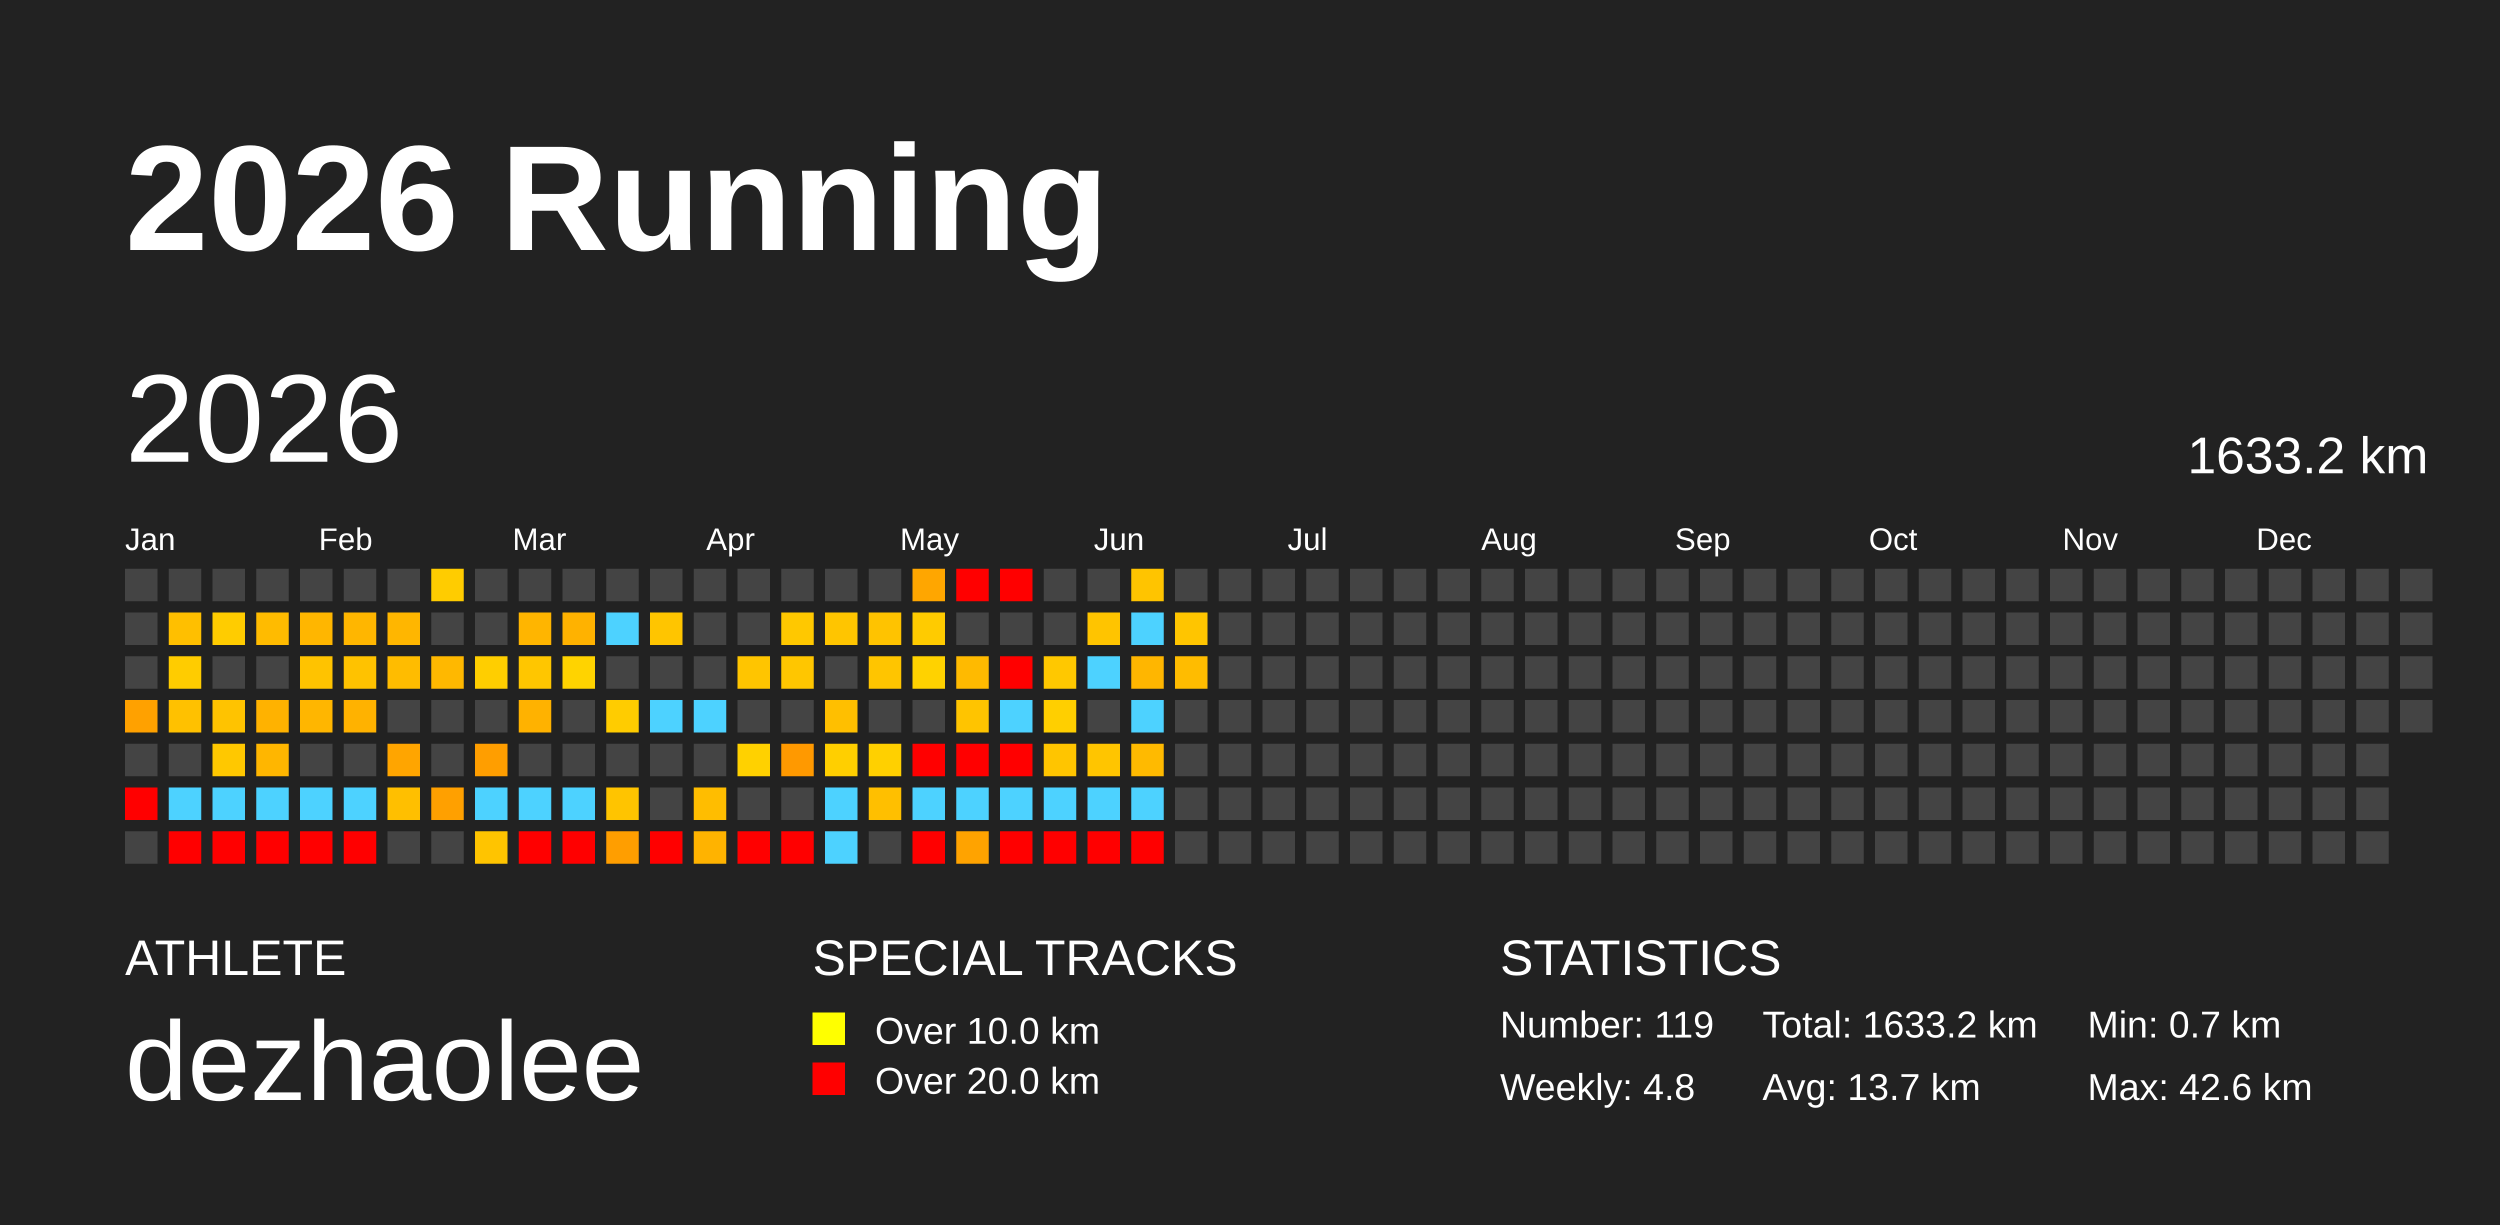
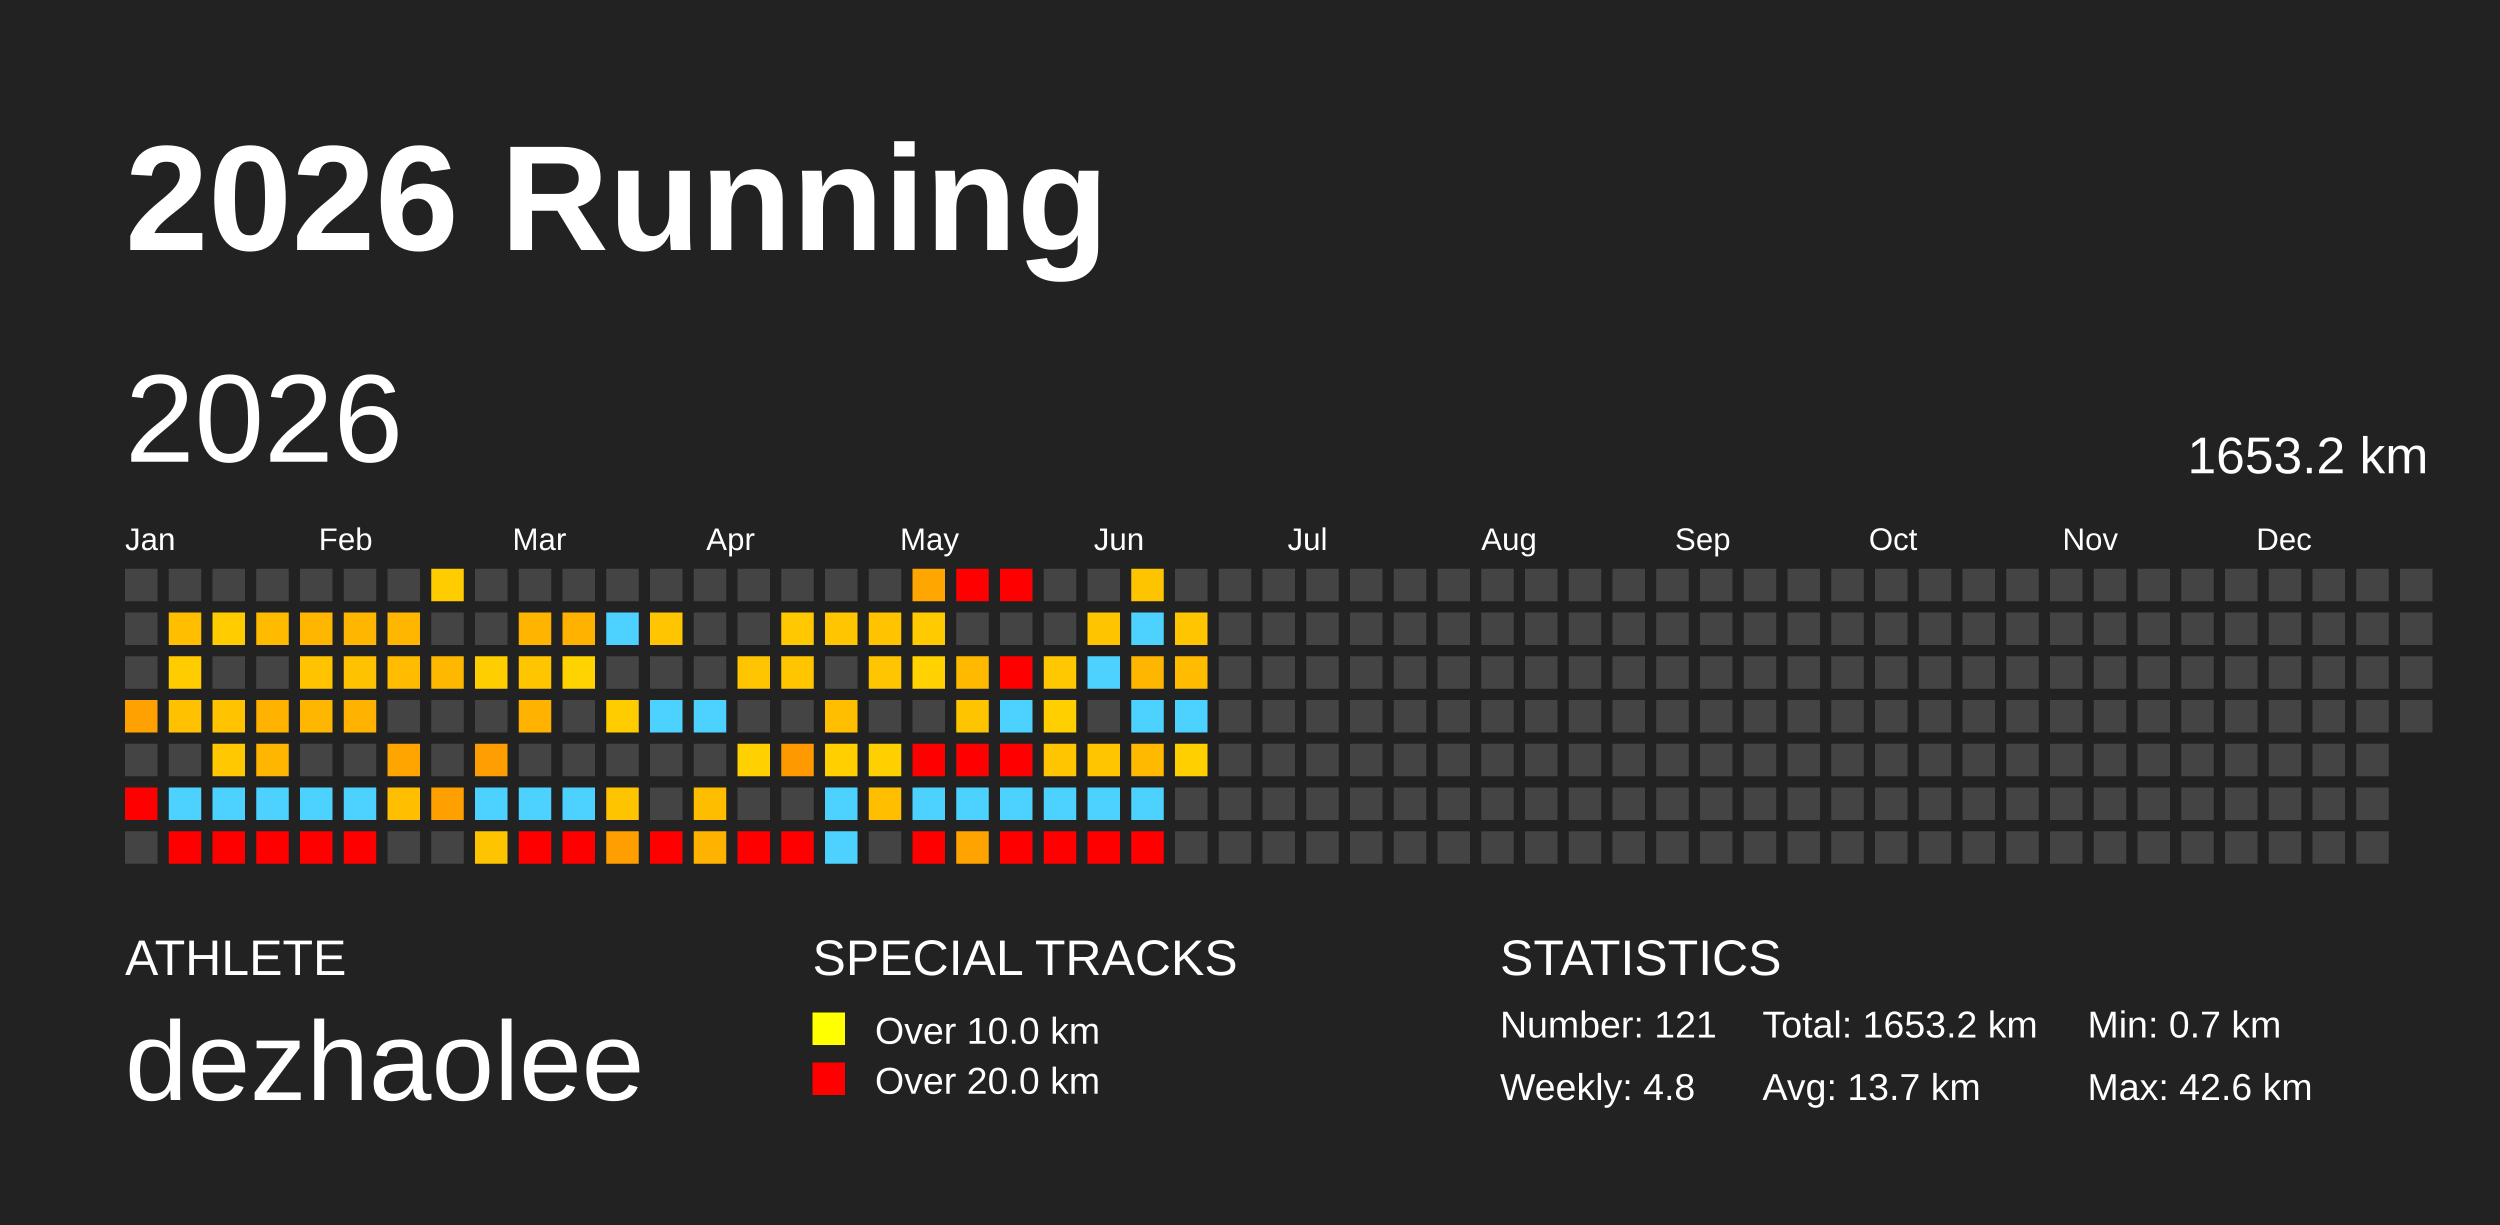
<svg xmlns="http://www.w3.org/2000/svg" baseProfile="full" height="98mm" version="1.1" viewBox="0,0,200,98" width="200mm">
  <defs />
  <rect fill="#222222" height="98" width="200" x="0" y="0" />
  <text fill="#FFFFFF" style="font-size:12px; font-family:Arial; font-weight:bold;" x="10" y="20">2026 Running</text>
  <text fill="#FFFFFF" style="font-size:4px; font-family:Arial" x="10" y="78">ATHLETE</text>
  <text fill="#FFFFFF" style="font-size:9px; font-family:Arial" x="10" y="88">dezhaolee</text>
  <text fill="#FFFFFF" style="font-size:4px; font-family:Arial" x="65" y="78">SPECIAL TRACKS</text>
  <rect fill="yellow" height="2.6" width="2.6" x="65" y="81" />
  <text fill="#FFFFFF" style="font-size:3px; font-family:Arial" x="70" y="83.5">Over 10.0 km</text>
  <rect fill="red" height="2.6" width="2.6" x="65" y="85" />
  <text fill="#FFFFFF" style="font-size:3px; font-family:Arial" x="70" y="87.5">Over 20.0 km</text>
  <text fill="#FFFFFF" style="font-size:4px; font-family:Arial" x="120" y="78">STATISTICS</text>
-   <text fill="#FFFFFF" style="font-size:3px; font-family:Arial" x="120" y="83">Number: 119</text>
+   <text fill="#FFFFFF" style="font-size:3px; font-family:Arial" x="120" y="83">Number: 121</text>
  <text fill="#FFFFFF" style="font-size:3px; font-family:Arial" x="120" y="88">Weekly: 4.8</text>
-   <text fill="#FFFFFF" style="font-size:3px; font-family:Arial" x="141" y="83">Total: 1633.2 km</text>
+   <text fill="#FFFFFF" style="font-size:3px; font-family:Arial" x="141" y="83">Total: 1653.2 km</text>
  <text fill="#FFFFFF" style="font-size:3px; font-family:Arial" x="141" y="88">Avg: 13.7 km</text>
  <text fill="#FFFFFF" style="font-size:3px; font-family:Arial" x="167" y="83">Min: 0.7 km</text>
  <text fill="#FFFFFF" style="font-size:3px; font-family:Arial" x="167" y="88">Max: 42.6 km</text>
  <text dominant-baseline="hanging" fill="#FFFFFF" style="font-size:10.0px; font-family:Arial;" x="10" y="30">2026</text>
-   <text dominant-baseline="hanging" fill="#FFFFFF" style="font-size:4.125px; font-family:Arial;" x="175" y="35">1633.2 km</text>
+   <text dominant-baseline="hanging" fill="#FFFFFF" style="font-size:4.125px; font-family:Arial;" x="175" y="35">1653.2 km</text>
  <text fill="#FFFFFF" style="font-size:2.5px; font-family:Arial" x="10.0" y="44">Jan</text>
  <text fill="#FFFFFF" style="font-size:2.5px; font-family:Arial" x="25.5" y="44">Feb</text>
  <text fill="#FFFFFF" style="font-size:2.5px; font-family:Arial" x="41.0" y="44">Mar</text>
  <text fill="#FFFFFF" style="font-size:2.5px; font-family:Arial" x="56.5" y="44">Apr</text>
  <text fill="#FFFFFF" style="font-size:2.5px; font-family:Arial" x="72.0" y="44">May</text>
  <text fill="#FFFFFF" style="font-size:2.5px; font-family:Arial" x="87.5" y="44">Jun</text>
  <text fill="#FFFFFF" style="font-size:2.5px; font-family:Arial" x="103.0" y="44">Jul</text>
  <text fill="#FFFFFF" style="font-size:2.5px; font-family:Arial" x="118.5" y="44">Aug</text>
  <text fill="#FFFFFF" style="font-size:2.5px; font-family:Arial" x="134.0" y="44">Sep</text>
  <text fill="#FFFFFF" style="font-size:2.5px; font-family:Arial" x="149.5" y="44">Oct</text>
  <text fill="#FFFFFF" style="font-size:2.5px; font-family:Arial" x="165.0" y="44">Nov</text>
  <text fill="#FFFFFF" style="font-size:2.5px; font-family:Arial" x="180.5" y="44">Dec</text>
  <rect fill="#444444" height="2.6" width="2.6" x="10.0" y="45.5" />
  <rect fill="#444444" height="2.6" width="2.6" x="10.0" y="49.0" />
  <rect fill="#444444" height="2.6" width="2.6" x="10.0" y="52.5" />
  <rect fill="#ffa100" height="2.6" width="2.6" x="10.0" y="56.0" />
  <rect fill="#444444" height="2.6" width="2.6" x="10.0" y="59.5" />
  <rect fill="red" height="2.6" width="2.6" x="10.0" y="63.0" />
  <rect fill="#444444" height="2.6" width="2.6" x="10.0" y="66.5" />
  <rect fill="#444444" height="2.6" width="2.6" x="13.5" y="45.5" />
  <rect fill="#ffbf00" height="2.6" width="2.6" x="13.5" y="49.0" />
  <rect fill="#ffcc00" height="2.6" width="2.6" x="13.5" y="52.5" />
  <rect fill="#ffc100" height="2.6" width="2.6" x="13.5" y="56.0" />
  <rect fill="#444444" height="2.6" width="2.6" x="13.5" y="59.5" />
  <rect fill="#4dd2ff" height="2.6" width="2.6" x="13.5" y="63.0" />
  <rect fill="red" height="2.6" width="2.6" x="13.5" y="66.5" />
  <rect fill="#444444" height="2.6" width="2.6" x="17.0" y="45.5" />
  <rect fill="#ffcc00" height="2.6" width="2.6" x="17.0" y="49.0" />
  <rect fill="#444444" height="2.6" width="2.6" x="17.0" y="52.5" />
  <rect fill="#ffc300" height="2.6" width="2.6" x="17.0" y="56.0" />
  <rect fill="#ffc800" height="2.6" width="2.6" x="17.0" y="59.5" />
  <rect fill="#4dd2ff" height="2.6" width="2.6" x="17.0" y="63.0" />
  <rect fill="red" height="2.6" width="2.6" x="17.0" y="66.5" />
  <rect fill="#444444" height="2.6" width="2.6" x="20.5" y="45.5" />
  <rect fill="#ffbb00" height="2.6" width="2.6" x="20.5" y="49.0" />
  <rect fill="#444444" height="2.6" width="2.6" x="20.5" y="52.5" />
  <rect fill="#ffb200" height="2.6" width="2.6" x="20.5" y="56.0" />
  <rect fill="#ffb600" height="2.6" width="2.6" x="20.5" y="59.5" />
  <rect fill="#4dd2ff" height="2.6" width="2.6" x="20.5" y="63.0" />
  <rect fill="red" height="2.6" width="2.6" x="20.5" y="66.5" />
  <rect fill="#444444" height="2.6" width="2.6" x="24.0" y="45.5" />
  <rect fill="#ffb600" height="2.6" width="2.6" x="24.0" y="49.0" />
  <rect fill="#ffc300" height="2.6" width="2.6" x="24.0" y="52.5" />
  <rect fill="#ffb600" height="2.6" width="2.6" x="24.0" y="56.0" />
  <rect fill="#444444" height="2.6" width="2.6" x="24.0" y="59.5" />
  <rect fill="#4dd2ff" height="2.6" width="2.6" x="24.0" y="63.0" />
  <rect fill="red" height="2.6" width="2.6" x="24.0" y="66.5" />
  <rect fill="#444444" height="2.6" width="2.6" x="27.5" y="45.5" />
  <rect fill="#ffb600" height="2.6" width="2.6" x="27.5" y="49.0" />
  <rect fill="#ffc200" height="2.6" width="2.6" x="27.5" y="52.5" />
  <rect fill="#ffb200" height="2.6" width="2.6" x="27.5" y="56.0" />
  <rect fill="#444444" height="2.6" width="2.6" x="27.5" y="59.5" />
  <rect fill="#4dd2ff" height="2.6" width="2.6" x="27.5" y="63.0" />
  <rect fill="red" height="2.6" width="2.6" x="27.5" y="66.5" />
  <rect fill="#444444" height="2.6" width="2.6" x="31.0" y="45.5" />
  <rect fill="#ffb600" height="2.6" width="2.6" x="31.0" y="49.0" />
  <rect fill="#ffbc00" height="2.6" width="2.6" x="31.0" y="52.5" />
  <rect fill="#444444" height="2.6" width="2.6" x="31.0" y="56.0" />
  <rect fill="#ffa500" height="2.6" width="2.6" x="31.0" y="59.5" />
  <rect fill="#ffbf00" height="2.6" width="2.6" x="31.0" y="63.0" />
  <rect fill="#444444" height="2.6" width="2.6" x="31.0" y="66.5" />
  <rect fill="#ffcc00" height="2.6" width="2.6" x="34.5" y="45.5" />
  <rect fill="#444444" height="2.6" width="2.6" x="34.5" y="49.0" />
  <rect fill="#ffb800" height="2.6" width="2.6" x="34.5" y="52.5" />
  <rect fill="#444444" height="2.6" width="2.6" x="34.5" y="56.0" />
  <rect fill="#444444" height="2.6" width="2.6" x="34.5" y="59.5" />
  <rect fill="#ffa000" height="2.6" width="2.6" x="34.5" y="63.0" />
  <rect fill="#444444" height="2.6" width="2.6" x="34.5" y="66.5" />
  <rect fill="#444444" height="2.6" width="2.6" x="38.0" y="45.5" />
  <rect fill="#444444" height="2.6" width="2.6" x="38.0" y="49.0" />
  <rect fill="#ffce00" height="2.6" width="2.6" x="38.0" y="52.5" />
  <rect fill="#444444" height="2.6" width="2.6" x="38.0" y="56.0" />
  <rect fill="#ff9e00" height="2.6" width="2.6" x="38.0" y="59.5" />
  <rect fill="#4dd2ff" height="2.6" width="2.6" x="38.0" y="63.0" />
  <rect fill="#ffc400" height="2.6" width="2.6" x="38.0" y="66.5" />
  <rect fill="#444444" height="2.6" width="2.6" x="41.5" y="45.5" />
  <rect fill="#ffb500" height="2.6" width="2.6" x="41.5" y="49.0" />
  <rect fill="#ffc600" height="2.6" width="2.6" x="41.5" y="52.5" />
  <rect fill="#ffb200" height="2.6" width="2.6" x="41.5" y="56.0" />
  <rect fill="#444444" height="2.6" width="2.6" x="41.5" y="59.5" />
  <rect fill="#4dd2ff" height="2.6" width="2.6" x="41.5" y="63.0" />
  <rect fill="red" height="2.6" width="2.6" x="41.5" y="66.5" />
  <rect fill="#444444" height="2.6" width="2.6" x="45.0" y="45.5" />
  <rect fill="#ffb200" height="2.6" width="2.6" x="45.0" y="49.0" />
  <rect fill="#ffd300" height="2.6" width="2.6" x="45.0" y="52.5" />
  <rect fill="#444444" height="2.6" width="2.6" x="45.0" y="56.0" />
  <rect fill="#444444" height="2.6" width="2.6" x="45.0" y="59.5" />
  <rect fill="#4dd2ff" height="2.6" width="2.6" x="45.0" y="63.0" />
  <rect fill="red" height="2.6" width="2.6" x="45.0" y="66.5" />
  <rect fill="#444444" height="2.6" width="2.6" x="48.5" y="45.5" />
  <rect fill="#4dd2ff" height="2.6" width="2.6" x="48.5" y="49.0" />
  <rect fill="#444444" height="2.6" width="2.6" x="48.5" y="52.5" />
  <rect fill="#ffcc00" height="2.6" width="2.6" x="48.5" y="56.0" />
  <rect fill="#444444" height="2.6" width="2.6" x="48.5" y="59.5" />
  <rect fill="#ffc400" height="2.6" width="2.6" x="48.5" y="63.0" />
  <rect fill="#ff9e00" height="2.6" width="2.6" x="48.5" y="66.5" />
  <rect fill="#444444" height="2.6" width="2.6" x="52.0" y="45.5" />
  <rect fill="#ffc500" height="2.6" width="2.6" x="52.0" y="49.0" />
  <rect fill="#444444" height="2.6" width="2.6" x="52.0" y="52.5" />
  <rect fill="#4dd2ff" height="2.6" width="2.6" x="52.0" y="56.0" />
  <rect fill="#444444" height="2.6" width="2.6" x="52.0" y="59.5" />
  <rect fill="#444444" height="2.6" width="2.6" x="52.0" y="63.0" />
  <rect fill="red" height="2.6" width="2.6" x="52.0" y="66.5" />
  <rect fill="#444444" height="2.6" width="2.6" x="55.5" y="45.5" />
  <rect fill="#444444" height="2.6" width="2.6" x="55.5" y="49.0" />
  <rect fill="#444444" height="2.6" width="2.6" x="55.5" y="52.5" />
  <rect fill="#4dd2ff" height="2.6" width="2.6" x="55.5" y="56.0" />
  <rect fill="#444444" height="2.6" width="2.6" x="55.5" y="59.5" />
  <rect fill="#ffbd00" height="2.6" width="2.6" x="55.5" y="63.0" />
  <rect fill="#ffb300" height="2.6" width="2.6" x="55.5" y="66.5" />
  <rect fill="#444444" height="2.6" width="2.6" x="59.0" y="45.5" />
  <rect fill="#444444" height="2.6" width="2.6" x="59.0" y="49.0" />
  <rect fill="#ffc500" height="2.6" width="2.6" x="59.0" y="52.5" />
  <rect fill="#444444" height="2.6" width="2.6" x="59.0" y="56.0" />
  <rect fill="#ffd100" height="2.6" width="2.6" x="59.0" y="59.5" />
  <rect fill="#444444" height="2.6" width="2.6" x="59.0" y="63.0" />
  <rect fill="red" height="2.6" width="2.6" x="59.0" y="66.5" />
  <rect fill="#444444" height="2.6" width="2.6" x="62.5" y="45.5" />
  <rect fill="#ffc800" height="2.6" width="2.6" x="62.5" y="49.0" />
  <rect fill="#ffc600" height="2.6" width="2.6" x="62.5" y="52.5" />
  <rect fill="#444444" height="2.6" width="2.6" x="62.5" y="56.0" />
  <rect fill="#ff9900" height="2.6" width="2.6" x="62.5" y="59.5" />
  <rect fill="#444444" height="2.6" width="2.6" x="62.5" y="63.0" />
  <rect fill="red" height="2.6" width="2.6" x="62.5" y="66.5" />
  <rect fill="#444444" height="2.6" width="2.6" x="66.0" y="45.5" />
  <rect fill="#ffc500" height="2.6" width="2.6" x="66.0" y="49.0" />
  <rect fill="#444444" height="2.6" width="2.6" x="66.0" y="52.5" />
  <rect fill="#ffbf00" height="2.6" width="2.6" x="66.0" y="56.0" />
  <rect fill="#ffcf00" height="2.6" width="2.6" x="66.0" y="59.5" />
  <rect fill="#4dd2ff" height="2.6" width="2.6" x="66.0" y="63.0" />
  <rect fill="#4dd2ff" height="2.6" width="2.6" x="66.0" y="66.5" />
  <rect fill="#444444" height="2.6" width="2.6" x="69.5" y="45.5" />
  <rect fill="#ffc300" height="2.6" width="2.6" x="69.5" y="49.0" />
  <rect fill="#ffc500" height="2.6" width="2.6" x="69.5" y="52.5" />
  <rect fill="#444444" height="2.6" width="2.6" x="69.5" y="56.0" />
  <rect fill="#ffd000" height="2.6" width="2.6" x="69.5" y="59.5" />
  <rect fill="#ffbf00" height="2.6" width="2.6" x="69.5" y="63.0" />
  <rect fill="#444444" height="2.6" width="2.6" x="69.5" y="66.5" />
  <rect fill="#ffa600" height="2.6" width="2.6" x="73.0" y="45.5" />
  <rect fill="#ffcb00" height="2.6" width="2.6" x="73.0" y="49.0" />
  <rect fill="#ffd200" height="2.6" width="2.6" x="73.0" y="52.5" />
  <rect fill="#444444" height="2.6" width="2.6" x="73.0" y="56.0" />
  <rect fill="red" height="2.6" width="2.6" x="73.0" y="59.5" />
  <rect fill="#4dd2ff" height="2.6" width="2.6" x="73.0" y="63.0" />
  <rect fill="red" height="2.6" width="2.6" x="73.0" y="66.5" />
  <rect fill="red" height="2.6" width="2.6" x="76.5" y="45.5" />
  <rect fill="#444444" height="2.6" width="2.6" x="76.5" y="49.0" />
  <rect fill="#ffba00" height="2.6" width="2.6" x="76.5" y="52.5" />
  <rect fill="#ffc400" height="2.6" width="2.6" x="76.5" y="56.0" />
  <rect fill="red" height="2.6" width="2.6" x="76.5" y="59.5" />
  <rect fill="#4dd2ff" height="2.6" width="2.6" x="76.5" y="63.0" />
  <rect fill="#ffa300" height="2.6" width="2.6" x="76.5" y="66.5" />
  <rect fill="red" height="2.6" width="2.6" x="80.0" y="45.5" />
  <rect fill="#444444" height="2.6" width="2.6" x="80.0" y="49.0" />
  <rect fill="red" height="2.6" width="2.6" x="80.0" y="52.5" />
  <rect fill="#4dd2ff" height="2.6" width="2.6" x="80.0" y="56.0" />
  <rect fill="red" height="2.6" width="2.6" x="80.0" y="59.5" />
  <rect fill="#4dd2ff" height="2.6" width="2.6" x="80.0" y="63.0" />
  <rect fill="red" height="2.6" width="2.6" x="80.0" y="66.5" />
  <rect fill="#444444" height="2.6" width="2.6" x="83.5" y="45.5" />
  <rect fill="#444444" height="2.6" width="2.6" x="83.5" y="49.0" />
  <rect fill="#ffc800" height="2.6" width="2.6" x="83.5" y="52.5" />
  <rect fill="#ffcf00" height="2.6" width="2.6" x="83.5" y="56.0" />
  <rect fill="#ffc500" height="2.6" width="2.6" x="83.5" y="59.5" />
  <rect fill="#4dd2ff" height="2.6" width="2.6" x="83.5" y="63.0" />
  <rect fill="red" height="2.6" width="2.6" x="83.5" y="66.5" />
  <rect fill="#444444" height="2.6" width="2.6" x="87.0" y="45.5" />
  <rect fill="#ffc400" height="2.6" width="2.6" x="87.0" y="49.0" />
  <rect fill="#4dd2ff" height="2.6" width="2.6" x="87.0" y="52.5" />
  <rect fill="#444444" height="2.6" width="2.6" x="87.0" y="56.0" />
  <rect fill="#ffc500" height="2.6" width="2.6" x="87.0" y="59.5" />
  <rect fill="#4dd2ff" height="2.6" width="2.6" x="87.0" y="63.0" />
  <rect fill="red" height="2.6" width="2.6" x="87.0" y="66.5" />
  <rect fill="#ffc400" height="2.6" width="2.6" x="90.5" y="45.5" />
  <rect fill="#4dd2ff" height="2.6" width="2.6" x="90.5" y="49.0" />
  <rect fill="#ffb600" height="2.6" width="2.6" x="90.5" y="52.5" />
  <rect fill="#4dd2ff" height="2.6" width="2.6" x="90.5" y="56.0" />
  <rect fill="#ffba00" height="2.6" width="2.6" x="90.5" y="59.5" />
  <rect fill="#4dd2ff" height="2.6" width="2.6" x="90.5" y="63.0" />
  <rect fill="red" height="2.6" width="2.6" x="90.5" y="66.5" />
  <rect fill="#444444" height="2.6" width="2.6" x="94.0" y="45.5" />
  <rect fill="#ffc500" height="2.6" width="2.6" x="94.0" y="49.0" />
  <rect fill="#ffbc00" height="2.6" width="2.6" x="94.0" y="52.5" />
-   <rect fill="#444444" height="2.6" width="2.6" x="94.0" y="56.0" />
-   <rect fill="#444444" height="2.6" width="2.6" x="94.0" y="59.5" />
+   <rect fill="#4dd2ff" height="2.6" width="2.6" x="94.0" y="56.0" />
+   <rect fill="#ffcf00" height="2.6" width="2.6" x="94.0" y="59.5" />
  <rect fill="#444444" height="2.6" width="2.6" x="94.0" y="63.0" />
  <rect fill="#444444" height="2.6" width="2.6" x="94.0" y="66.5" />
  <rect fill="#444444" height="2.6" width="2.6" x="97.5" y="45.5" />
  <rect fill="#444444" height="2.6" width="2.6" x="97.5" y="49.0" />
  <rect fill="#444444" height="2.6" width="2.6" x="97.5" y="52.5" />
  <rect fill="#444444" height="2.6" width="2.6" x="97.5" y="56.0" />
  <rect fill="#444444" height="2.6" width="2.6" x="97.5" y="59.5" />
  <rect fill="#444444" height="2.6" width="2.6" x="97.5" y="63.0" />
  <rect fill="#444444" height="2.6" width="2.6" x="97.5" y="66.5" />
  <rect fill="#444444" height="2.6" width="2.6" x="101.0" y="45.5" />
  <rect fill="#444444" height="2.6" width="2.6" x="101.0" y="49.0" />
  <rect fill="#444444" height="2.6" width="2.6" x="101.0" y="52.5" />
  <rect fill="#444444" height="2.6" width="2.6" x="101.0" y="56.0" />
  <rect fill="#444444" height="2.6" width="2.6" x="101.0" y="59.5" />
  <rect fill="#444444" height="2.6" width="2.6" x="101.0" y="63.0" />
  <rect fill="#444444" height="2.6" width="2.6" x="101.0" y="66.5" />
  <rect fill="#444444" height="2.6" width="2.6" x="104.5" y="45.5" />
  <rect fill="#444444" height="2.6" width="2.6" x="104.5" y="49.0" />
  <rect fill="#444444" height="2.6" width="2.6" x="104.5" y="52.5" />
  <rect fill="#444444" height="2.6" width="2.6" x="104.5" y="56.0" />
  <rect fill="#444444" height="2.6" width="2.6" x="104.5" y="59.5" />
  <rect fill="#444444" height="2.6" width="2.6" x="104.5" y="63.0" />
  <rect fill="#444444" height="2.6" width="2.6" x="104.5" y="66.5" />
  <rect fill="#444444" height="2.6" width="2.6" x="108.0" y="45.5" />
  <rect fill="#444444" height="2.6" width="2.6" x="108.0" y="49.0" />
  <rect fill="#444444" height="2.6" width="2.6" x="108.0" y="52.5" />
  <rect fill="#444444" height="2.6" width="2.6" x="108.0" y="56.0" />
  <rect fill="#444444" height="2.6" width="2.6" x="108.0" y="59.5" />
  <rect fill="#444444" height="2.6" width="2.6" x="108.0" y="63.0" />
  <rect fill="#444444" height="2.6" width="2.6" x="108.0" y="66.5" />
  <rect fill="#444444" height="2.6" width="2.6" x="111.5" y="45.5" />
  <rect fill="#444444" height="2.6" width="2.6" x="111.5" y="49.0" />
  <rect fill="#444444" height="2.6" width="2.6" x="111.5" y="52.5" />
  <rect fill="#444444" height="2.6" width="2.6" x="111.5" y="56.0" />
  <rect fill="#444444" height="2.6" width="2.6" x="111.5" y="59.5" />
  <rect fill="#444444" height="2.6" width="2.6" x="111.5" y="63.0" />
  <rect fill="#444444" height="2.6" width="2.6" x="111.5" y="66.5" />
  <rect fill="#444444" height="2.6" width="2.6" x="115.0" y="45.5" />
  <rect fill="#444444" height="2.6" width="2.6" x="115.0" y="49.0" />
  <rect fill="#444444" height="2.6" width="2.6" x="115.0" y="52.5" />
  <rect fill="#444444" height="2.6" width="2.6" x="115.0" y="56.0" />
  <rect fill="#444444" height="2.6" width="2.6" x="115.0" y="59.5" />
  <rect fill="#444444" height="2.6" width="2.6" x="115.0" y="63.0" />
  <rect fill="#444444" height="2.6" width="2.6" x="115.0" y="66.5" />
  <rect fill="#444444" height="2.6" width="2.6" x="118.5" y="45.5" />
  <rect fill="#444444" height="2.6" width="2.6" x="118.5" y="49.0" />
  <rect fill="#444444" height="2.6" width="2.6" x="118.5" y="52.5" />
  <rect fill="#444444" height="2.6" width="2.6" x="118.5" y="56.0" />
  <rect fill="#444444" height="2.6" width="2.6" x="118.5" y="59.5" />
  <rect fill="#444444" height="2.6" width="2.6" x="118.5" y="63.0" />
  <rect fill="#444444" height="2.6" width="2.6" x="118.5" y="66.5" />
  <rect fill="#444444" height="2.6" width="2.6" x="122.0" y="45.5" />
  <rect fill="#444444" height="2.6" width="2.6" x="122.0" y="49.0" />
  <rect fill="#444444" height="2.6" width="2.6" x="122.0" y="52.5" />
  <rect fill="#444444" height="2.6" width="2.6" x="122.0" y="56.0" />
  <rect fill="#444444" height="2.6" width="2.6" x="122.0" y="59.5" />
  <rect fill="#444444" height="2.6" width="2.6" x="122.0" y="63.0" />
  <rect fill="#444444" height="2.6" width="2.6" x="122.0" y="66.5" />
  <rect fill="#444444" height="2.6" width="2.6" x="125.5" y="45.5" />
  <rect fill="#444444" height="2.6" width="2.6" x="125.5" y="49.0" />
  <rect fill="#444444" height="2.6" width="2.6" x="125.5" y="52.5" />
  <rect fill="#444444" height="2.6" width="2.6" x="125.5" y="56.0" />
  <rect fill="#444444" height="2.6" width="2.6" x="125.5" y="59.5" />
  <rect fill="#444444" height="2.6" width="2.6" x="125.5" y="63.0" />
  <rect fill="#444444" height="2.6" width="2.6" x="125.5" y="66.5" />
  <rect fill="#444444" height="2.6" width="2.6" x="129.0" y="45.5" />
  <rect fill="#444444" height="2.6" width="2.6" x="129.0" y="49.0" />
  <rect fill="#444444" height="2.6" width="2.6" x="129.0" y="52.5" />
  <rect fill="#444444" height="2.6" width="2.6" x="129.0" y="56.0" />
  <rect fill="#444444" height="2.6" width="2.6" x="129.0" y="59.5" />
  <rect fill="#444444" height="2.6" width="2.6" x="129.0" y="63.0" />
  <rect fill="#444444" height="2.6" width="2.6" x="129.0" y="66.5" />
  <rect fill="#444444" height="2.6" width="2.6" x="132.5" y="45.5" />
  <rect fill="#444444" height="2.6" width="2.6" x="132.5" y="49.0" />
  <rect fill="#444444" height="2.6" width="2.6" x="132.5" y="52.5" />
  <rect fill="#444444" height="2.6" width="2.6" x="132.5" y="56.0" />
  <rect fill="#444444" height="2.6" width="2.6" x="132.5" y="59.5" />
  <rect fill="#444444" height="2.6" width="2.6" x="132.5" y="63.0" />
  <rect fill="#444444" height="2.6" width="2.6" x="132.5" y="66.5" />
  <rect fill="#444444" height="2.6" width="2.6" x="136.0" y="45.5" />
  <rect fill="#444444" height="2.6" width="2.6" x="136.0" y="49.0" />
  <rect fill="#444444" height="2.6" width="2.6" x="136.0" y="52.5" />
  <rect fill="#444444" height="2.6" width="2.6" x="136.0" y="56.0" />
  <rect fill="#444444" height="2.6" width="2.6" x="136.0" y="59.5" />
  <rect fill="#444444" height="2.6" width="2.6" x="136.0" y="63.0" />
  <rect fill="#444444" height="2.6" width="2.6" x="136.0" y="66.5" />
  <rect fill="#444444" height="2.6" width="2.6" x="139.5" y="45.5" />
  <rect fill="#444444" height="2.6" width="2.6" x="139.5" y="49.0" />
  <rect fill="#444444" height="2.6" width="2.6" x="139.5" y="52.5" />
  <rect fill="#444444" height="2.6" width="2.6" x="139.5" y="56.0" />
  <rect fill="#444444" height="2.6" width="2.6" x="139.5" y="59.5" />
  <rect fill="#444444" height="2.6" width="2.6" x="139.5" y="63.0" />
  <rect fill="#444444" height="2.6" width="2.6" x="139.5" y="66.5" />
  <rect fill="#444444" height="2.6" width="2.6" x="143.0" y="45.5" />
  <rect fill="#444444" height="2.6" width="2.6" x="143.0" y="49.0" />
  <rect fill="#444444" height="2.6" width="2.6" x="143.0" y="52.5" />
  <rect fill="#444444" height="2.6" width="2.6" x="143.0" y="56.0" />
  <rect fill="#444444" height="2.6" width="2.6" x="143.0" y="59.5" />
  <rect fill="#444444" height="2.6" width="2.6" x="143.0" y="63.0" />
  <rect fill="#444444" height="2.6" width="2.6" x="143.0" y="66.5" />
  <rect fill="#444444" height="2.6" width="2.6" x="146.5" y="45.5" />
  <rect fill="#444444" height="2.6" width="2.6" x="146.5" y="49.0" />
  <rect fill="#444444" height="2.6" width="2.6" x="146.5" y="52.5" />
  <rect fill="#444444" height="2.6" width="2.6" x="146.5" y="56.0" />
  <rect fill="#444444" height="2.6" width="2.6" x="146.5" y="59.5" />
  <rect fill="#444444" height="2.6" width="2.6" x="146.5" y="63.0" />
  <rect fill="#444444" height="2.6" width="2.6" x="146.5" y="66.5" />
  <rect fill="#444444" height="2.6" width="2.6" x="150.0" y="45.5" />
  <rect fill="#444444" height="2.6" width="2.6" x="150.0" y="49.0" />
  <rect fill="#444444" height="2.6" width="2.6" x="150.0" y="52.5" />
  <rect fill="#444444" height="2.6" width="2.6" x="150.0" y="56.0" />
  <rect fill="#444444" height="2.6" width="2.6" x="150.0" y="59.5" />
  <rect fill="#444444" height="2.6" width="2.6" x="150.0" y="63.0" />
  <rect fill="#444444" height="2.6" width="2.6" x="150.0" y="66.5" />
  <rect fill="#444444" height="2.6" width="2.6" x="153.5" y="45.5" />
  <rect fill="#444444" height="2.6" width="2.6" x="153.5" y="49.0" />
  <rect fill="#444444" height="2.6" width="2.6" x="153.5" y="52.5" />
  <rect fill="#444444" height="2.6" width="2.6" x="153.5" y="56.0" />
  <rect fill="#444444" height="2.6" width="2.6" x="153.5" y="59.5" />
  <rect fill="#444444" height="2.6" width="2.6" x="153.5" y="63.0" />
  <rect fill="#444444" height="2.6" width="2.6" x="153.5" y="66.5" />
  <rect fill="#444444" height="2.6" width="2.6" x="157.0" y="45.5" />
  <rect fill="#444444" height="2.6" width="2.6" x="157.0" y="49.0" />
  <rect fill="#444444" height="2.6" width="2.6" x="157.0" y="52.5" />
  <rect fill="#444444" height="2.6" width="2.6" x="157.0" y="56.0" />
  <rect fill="#444444" height="2.6" width="2.6" x="157.0" y="59.5" />
  <rect fill="#444444" height="2.6" width="2.6" x="157.0" y="63.0" />
  <rect fill="#444444" height="2.6" width="2.6" x="157.0" y="66.5" />
  <rect fill="#444444" height="2.6" width="2.6" x="160.5" y="45.5" />
  <rect fill="#444444" height="2.6" width="2.6" x="160.5" y="49.0" />
  <rect fill="#444444" height="2.6" width="2.6" x="160.5" y="52.5" />
  <rect fill="#444444" height="2.6" width="2.6" x="160.5" y="56.0" />
  <rect fill="#444444" height="2.6" width="2.6" x="160.5" y="59.5" />
  <rect fill="#444444" height="2.6" width="2.6" x="160.5" y="63.0" />
  <rect fill="#444444" height="2.6" width="2.6" x="160.5" y="66.5" />
  <rect fill="#444444" height="2.6" width="2.6" x="164.0" y="45.5" />
  <rect fill="#444444" height="2.6" width="2.6" x="164.0" y="49.0" />
  <rect fill="#444444" height="2.6" width="2.6" x="164.0" y="52.5" />
  <rect fill="#444444" height="2.6" width="2.6" x="164.0" y="56.0" />
  <rect fill="#444444" height="2.6" width="2.6" x="164.0" y="59.5" />
  <rect fill="#444444" height="2.6" width="2.6" x="164.0" y="63.0" />
  <rect fill="#444444" height="2.6" width="2.6" x="164.0" y="66.5" />
  <rect fill="#444444" height="2.6" width="2.6" x="167.5" y="45.5" />
  <rect fill="#444444" height="2.6" width="2.6" x="167.5" y="49.0" />
  <rect fill="#444444" height="2.6" width="2.6" x="167.5" y="52.5" />
  <rect fill="#444444" height="2.6" width="2.6" x="167.5" y="56.0" />
  <rect fill="#444444" height="2.6" width="2.6" x="167.5" y="59.5" />
  <rect fill="#444444" height="2.6" width="2.6" x="167.5" y="63.0" />
  <rect fill="#444444" height="2.6" width="2.6" x="167.5" y="66.5" />
  <rect fill="#444444" height="2.6" width="2.6" x="171.0" y="45.5" />
  <rect fill="#444444" height="2.6" width="2.6" x="171.0" y="49.0" />
  <rect fill="#444444" height="2.6" width="2.6" x="171.0" y="52.5" />
  <rect fill="#444444" height="2.6" width="2.6" x="171.0" y="56.0" />
  <rect fill="#444444" height="2.6" width="2.6" x="171.0" y="59.5" />
  <rect fill="#444444" height="2.6" width="2.6" x="171.0" y="63.0" />
  <rect fill="#444444" height="2.6" width="2.6" x="171.0" y="66.5" />
  <rect fill="#444444" height="2.6" width="2.6" x="174.5" y="45.5" />
  <rect fill="#444444" height="2.6" width="2.6" x="174.5" y="49.0" />
  <rect fill="#444444" height="2.6" width="2.6" x="174.5" y="52.5" />
  <rect fill="#444444" height="2.6" width="2.6" x="174.5" y="56.0" />
  <rect fill="#444444" height="2.6" width="2.6" x="174.5" y="59.5" />
  <rect fill="#444444" height="2.6" width="2.6" x="174.5" y="63.0" />
  <rect fill="#444444" height="2.6" width="2.6" x="174.5" y="66.5" />
  <rect fill="#444444" height="2.6" width="2.6" x="178.0" y="45.5" />
  <rect fill="#444444" height="2.6" width="2.6" x="178.0" y="49.0" />
  <rect fill="#444444" height="2.6" width="2.6" x="178.0" y="52.5" />
  <rect fill="#444444" height="2.6" width="2.6" x="178.0" y="56.0" />
  <rect fill="#444444" height="2.6" width="2.6" x="178.0" y="59.5" />
  <rect fill="#444444" height="2.6" width="2.6" x="178.0" y="63.0" />
  <rect fill="#444444" height="2.6" width="2.6" x="178.0" y="66.5" />
  <rect fill="#444444" height="2.6" width="2.6" x="181.5" y="45.5" />
  <rect fill="#444444" height="2.6" width="2.6" x="181.5" y="49.0" />
  <rect fill="#444444" height="2.6" width="2.6" x="181.5" y="52.5" />
  <rect fill="#444444" height="2.6" width="2.6" x="181.5" y="56.0" />
  <rect fill="#444444" height="2.6" width="2.6" x="181.5" y="59.5" />
  <rect fill="#444444" height="2.6" width="2.6" x="181.5" y="63.0" />
  <rect fill="#444444" height="2.6" width="2.6" x="181.5" y="66.5" />
  <rect fill="#444444" height="2.6" width="2.6" x="185.0" y="45.5" />
  <rect fill="#444444" height="2.6" width="2.6" x="185.0" y="49.0" />
  <rect fill="#444444" height="2.6" width="2.6" x="185.0" y="52.5" />
  <rect fill="#444444" height="2.6" width="2.6" x="185.0" y="56.0" />
  <rect fill="#444444" height="2.6" width="2.6" x="185.0" y="59.5" />
  <rect fill="#444444" height="2.6" width="2.6" x="185.0" y="63.0" />
  <rect fill="#444444" height="2.6" width="2.6" x="185.0" y="66.5" />
  <rect fill="#444444" height="2.6" width="2.6" x="188.5" y="45.5" />
  <rect fill="#444444" height="2.6" width="2.6" x="188.5" y="49.0" />
  <rect fill="#444444" height="2.6" width="2.6" x="188.5" y="52.5" />
  <rect fill="#444444" height="2.6" width="2.6" x="188.5" y="56.0" />
  <rect fill="#444444" height="2.6" width="2.6" x="188.5" y="59.5" />
  <rect fill="#444444" height="2.6" width="2.6" x="188.5" y="63.0" />
  <rect fill="#444444" height="2.6" width="2.6" x="188.5" y="66.5" />
  <rect fill="#444444" height="2.6" width="2.6" x="192.0" y="45.5" />
  <rect fill="#444444" height="2.6" width="2.6" x="192.0" y="49.0" />
  <rect fill="#444444" height="2.6" width="2.6" x="192.0" y="52.5" />
  <rect fill="#444444" height="2.6" width="2.6" x="192.0" y="56.0" />
</svg>
